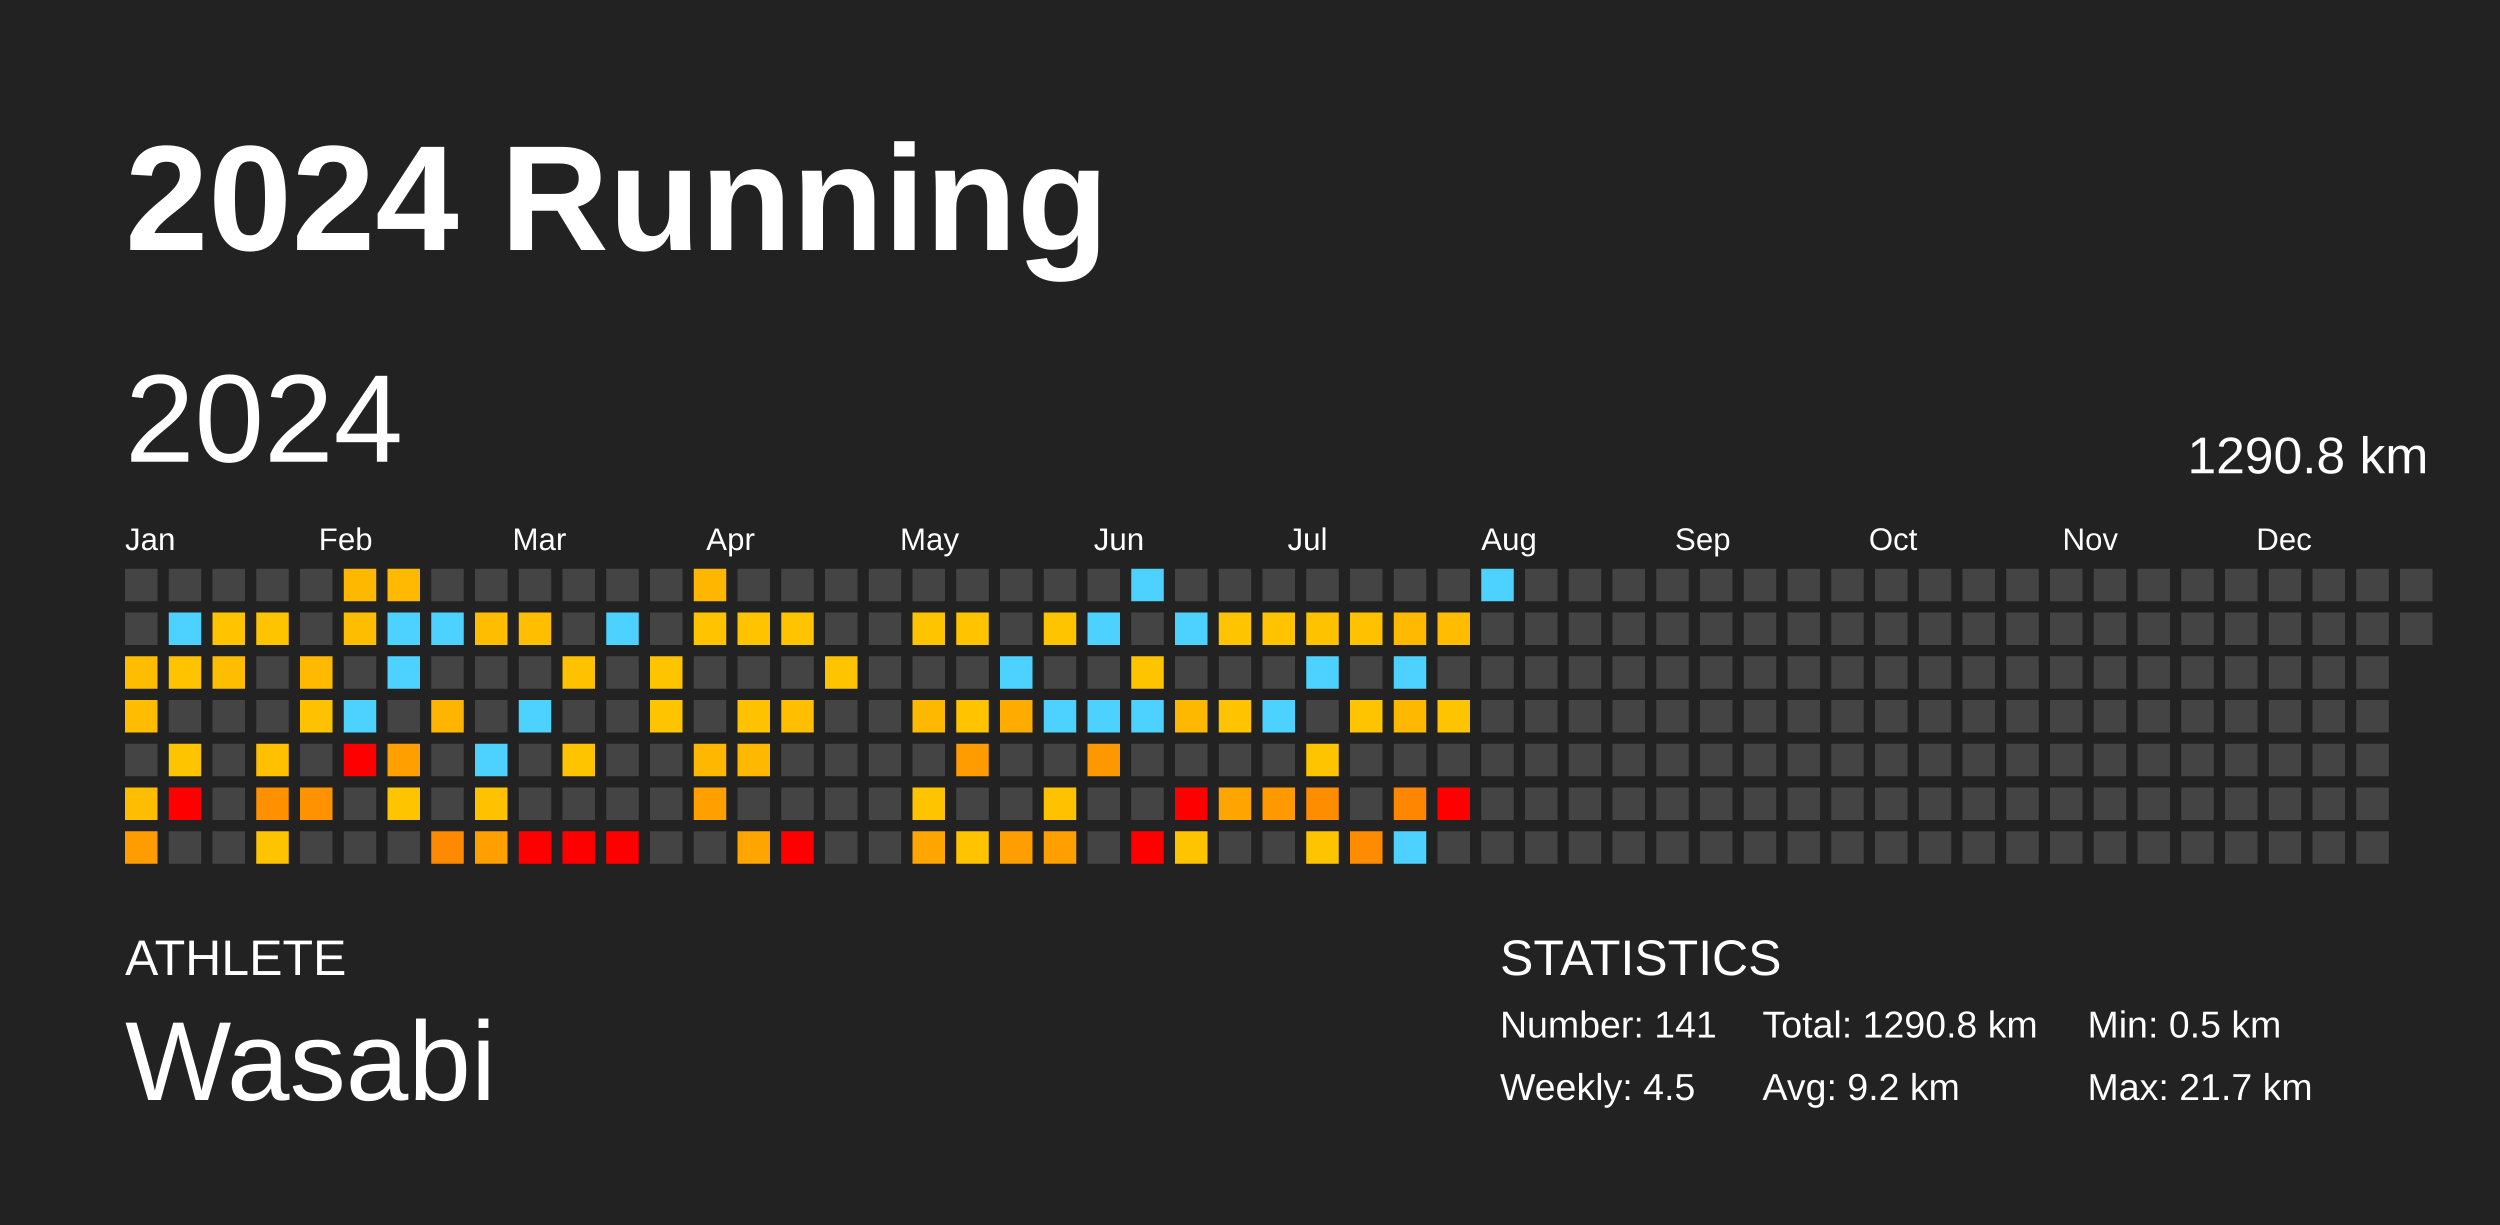
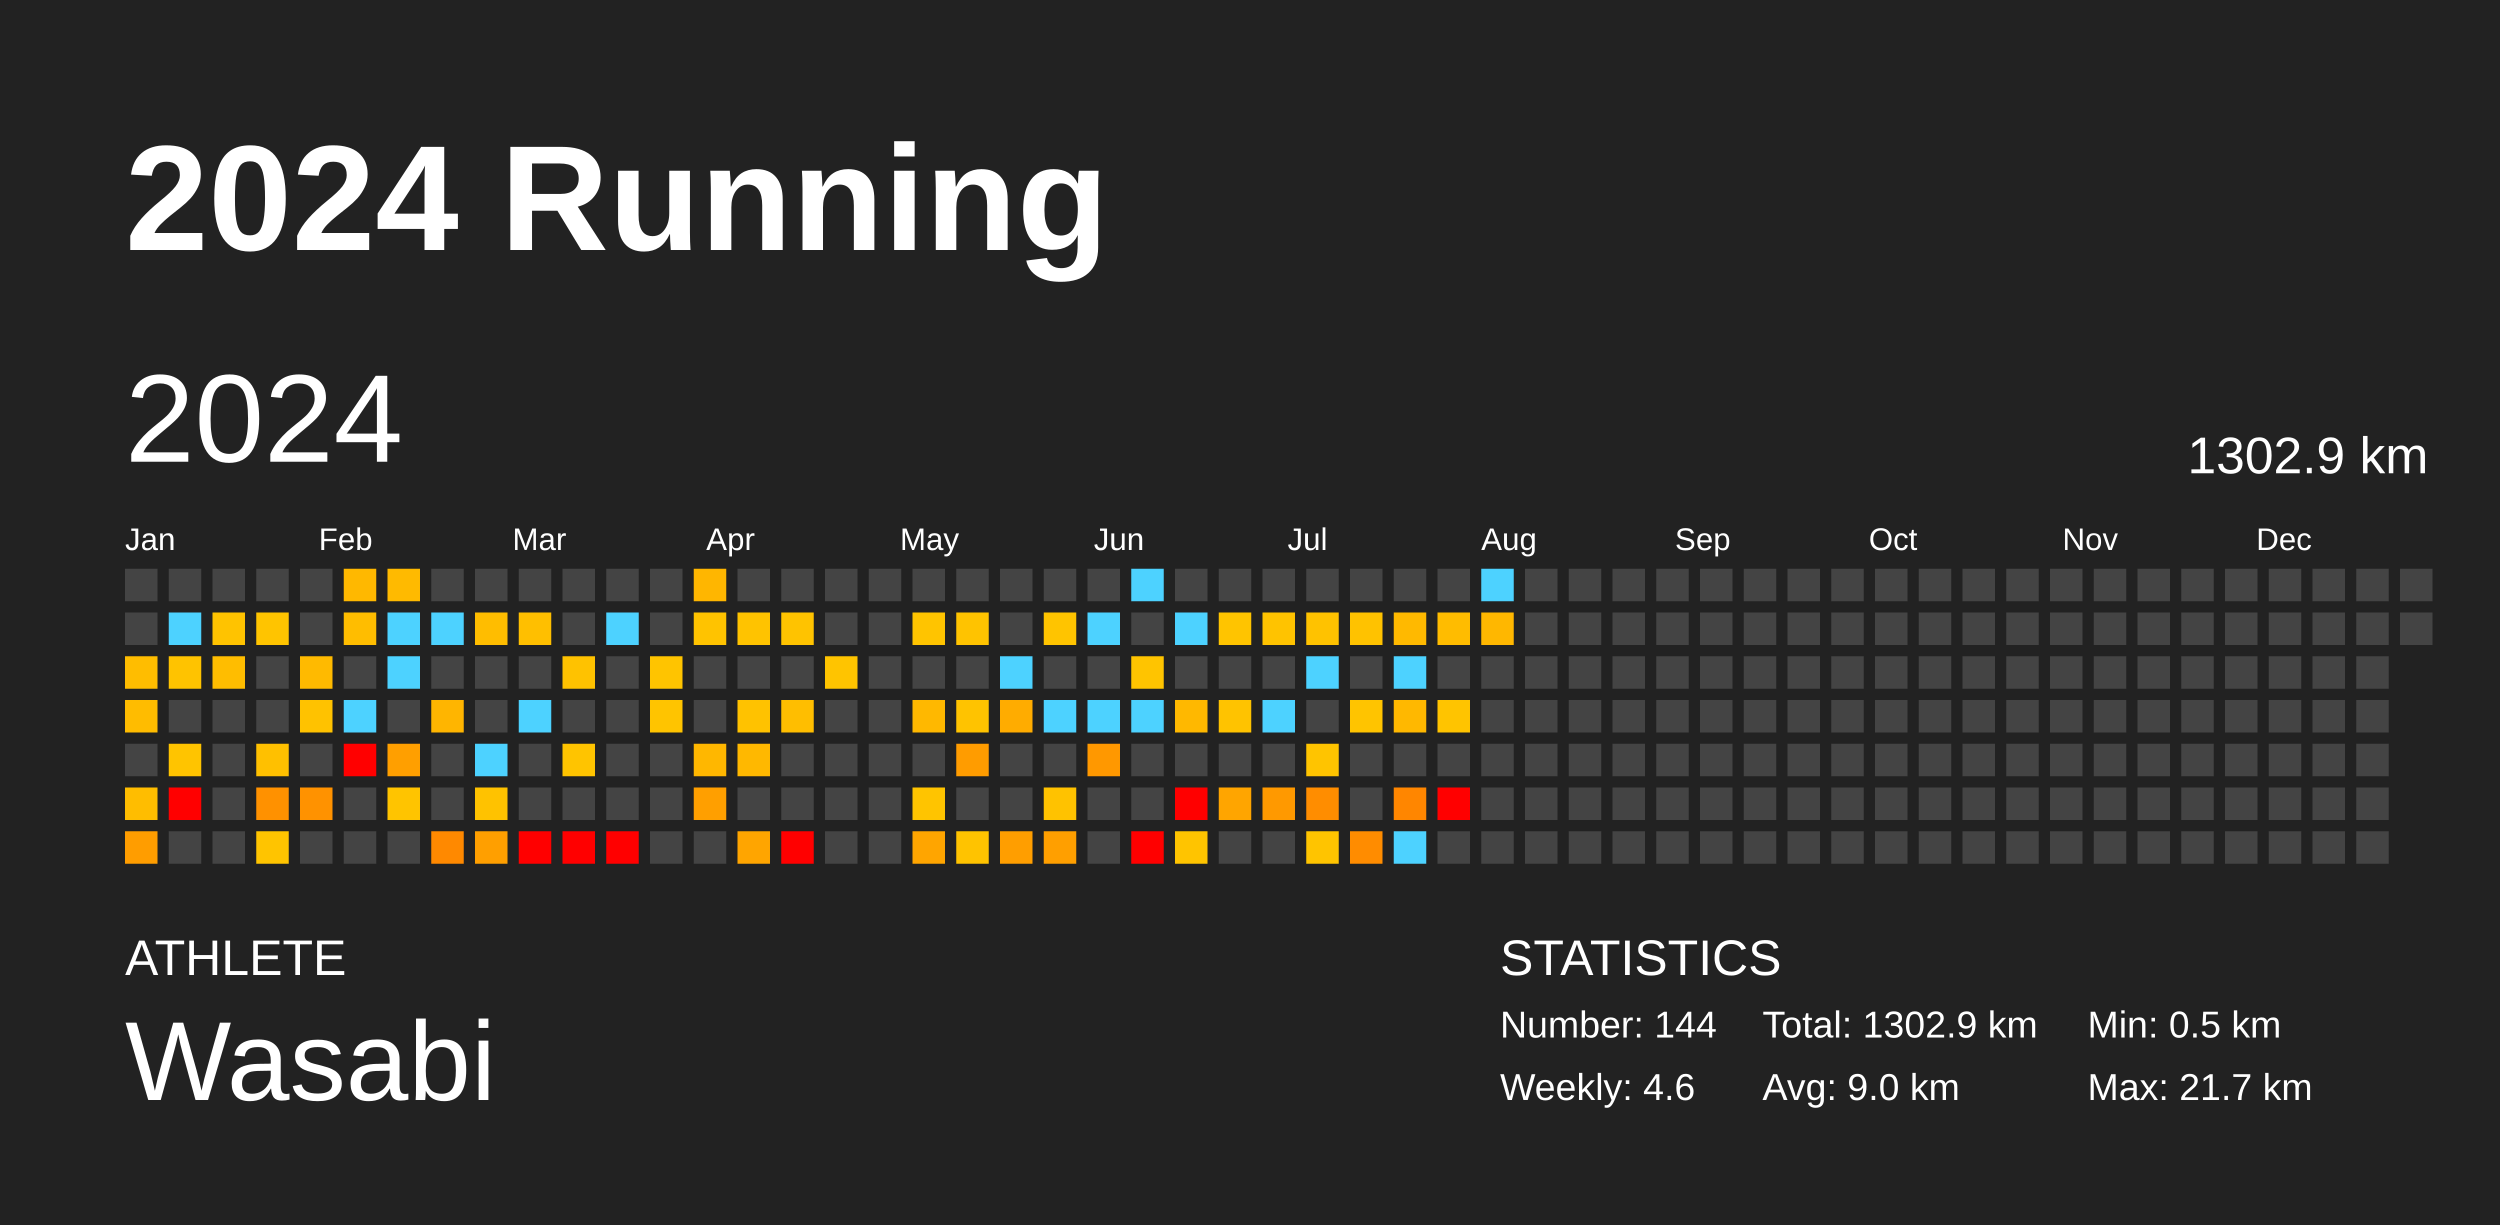
<svg xmlns="http://www.w3.org/2000/svg" baseProfile="full" height="98mm" version="1.1" viewBox="0,0,200,98" width="200mm">
  <defs />
  <rect fill="#222222" height="98" width="200" x="0" y="0" />
  <text fill="#FFFFFF" style="font-size:12px; font-family:Arial; font-weight:bold;" x="10" y="20">2024 Running</text>
  <text fill="#FFFFFF" style="font-size:4px; font-family:Arial" x="10" y="78">ATHLETE</text>
  <text fill="#FFFFFF" style="font-size:9px; font-family:Arial" x="10" y="88">Wasabi</text>
  <text fill="#FFFFFF" style="font-size:4px; font-family:Arial" x="120" y="78">STATISTICS</text>
-   <text fill="#FFFFFF" style="font-size:3px; font-family:Arial" x="120" y="83">Number: 141</text>
-   <text fill="#FFFFFF" style="font-size:3px; font-family:Arial" x="120" y="88">Weekly: 4.5</text>
-   <text fill="#FFFFFF" style="font-size:3px; font-family:Arial" x="141" y="83">Total: 1290.8 km</text>
-   <text fill="#FFFFFF" style="font-size:3px; font-family:Arial" x="141" y="88">Avg: 9.2 km</text>
+   <text fill="#FFFFFF" style="font-size:3px; font-family:Arial" x="120" y="83">Number: 144</text>
+   <text fill="#FFFFFF" style="font-size:3px; font-family:Arial" x="120" y="88">Weekly: 4.6</text>
+   <text fill="#FFFFFF" style="font-size:3px; font-family:Arial" x="141" y="83">Total: 1302.9 km</text>
+   <text fill="#FFFFFF" style="font-size:3px; font-family:Arial" x="141" y="88">Avg: 9.0 km</text>
  <text fill="#FFFFFF" style="font-size:3px; font-family:Arial" x="167" y="83">Min: 0.5 km</text>
  <text fill="#FFFFFF" style="font-size:3px; font-family:Arial" x="167" y="88">Max: 21.7 km</text>
  <text dominant-baseline="hanging" fill="#FFFFFF" style="font-size:10.0px; font-family:Arial;" x="10" y="30">2024</text>
-   <text dominant-baseline="hanging" fill="#FFFFFF" style="font-size:4.125px; font-family:Arial;" x="175" y="35">1290.8 km</text>
+   <text dominant-baseline="hanging" fill="#FFFFFF" style="font-size:4.125px; font-family:Arial;" x="175" y="35">1302.9 km</text>
  <text fill="#FFFFFF" style="font-size:2.5px; font-family:Arial" x="10.0" y="44">Jan</text>
  <text fill="#FFFFFF" style="font-size:2.5px; font-family:Arial" x="25.5" y="44">Feb</text>
  <text fill="#FFFFFF" style="font-size:2.5px; font-family:Arial" x="41.0" y="44">Mar</text>
  <text fill="#FFFFFF" style="font-size:2.5px; font-family:Arial" x="56.5" y="44">Apr</text>
  <text fill="#FFFFFF" style="font-size:2.5px; font-family:Arial" x="72.0" y="44">May</text>
  <text fill="#FFFFFF" style="font-size:2.5px; font-family:Arial" x="87.5" y="44">Jun</text>
  <text fill="#FFFFFF" style="font-size:2.5px; font-family:Arial" x="103.0" y="44">Jul</text>
  <text fill="#FFFFFF" style="font-size:2.5px; font-family:Arial" x="118.5" y="44">Aug</text>
  <text fill="#FFFFFF" style="font-size:2.5px; font-family:Arial" x="134.0" y="44">Sep</text>
  <text fill="#FFFFFF" style="font-size:2.5px; font-family:Arial" x="149.5" y="44">Oct</text>
  <text fill="#FFFFFF" style="font-size:2.5px; font-family:Arial" x="165.0" y="44">Nov</text>
  <text fill="#FFFFFF" style="font-size:2.5px; font-family:Arial" x="180.5" y="44">Dec</text>
  <rect fill="#444444" height="2.6" width="2.6" x="10.0" y="45.5" />
  <rect fill="#444444" height="2.6" width="2.6" x="10.0" y="49.0" />
  <rect fill="#ffbd00" height="2.6" width="2.6" x="10.0" y="52.5" />
  <rect fill="#ffbc00" height="2.6" width="2.6" x="10.0" y="56.0" />
  <rect fill="#444444" height="2.6" width="2.6" x="10.0" y="59.5" />
  <rect fill="#ffbd00" height="2.6" width="2.6" x="10.0" y="63.0" />
  <rect fill="#ff9d00" height="2.6" width="2.6" x="10.0" y="66.5" />
  <rect fill="#444444" height="2.6" width="2.6" x="13.5" y="45.5" />
  <rect fill="#4dd2ff" height="2.6" width="2.6" x="13.5" y="49.0" />
  <rect fill="#ffc300" height="2.6" width="2.6" x="13.5" y="52.5" />
  <rect fill="#444444" height="2.6" width="2.6" x="13.5" y="56.0" />
  <rect fill="#ffc400" height="2.6" width="2.6" x="13.5" y="59.5" />
  <rect fill="red" height="2.6" width="2.6" x="13.5" y="63.0" />
  <rect fill="#444444" height="2.6" width="2.6" x="13.5" y="66.5" />
  <rect fill="#444444" height="2.6" width="2.6" x="17.0" y="45.5" />
  <rect fill="#ffc300" height="2.6" width="2.6" x="17.0" y="49.0" />
  <rect fill="#ffbd00" height="2.6" width="2.6" x="17.0" y="52.5" />
  <rect fill="#444444" height="2.6" width="2.6" x="17.0" y="56.0" />
  <rect fill="#444444" height="2.6" width="2.6" x="17.0" y="59.5" />
  <rect fill="#444444" height="2.6" width="2.6" x="17.0" y="63.0" />
  <rect fill="#444444" height="2.6" width="2.6" x="17.0" y="66.5" />
  <rect fill="#444444" height="2.6" width="2.6" x="20.5" y="45.5" />
  <rect fill="#ffc400" height="2.6" width="2.6" x="20.5" y="49.0" />
  <rect fill="#444444" height="2.6" width="2.6" x="20.5" y="52.5" />
  <rect fill="#444444" height="2.6" width="2.6" x="20.5" y="56.0" />
  <rect fill="#ffc000" height="2.6" width="2.6" x="20.5" y="59.5" />
  <rect fill="#ff9100" height="2.6" width="2.6" x="20.5" y="63.0" />
  <rect fill="#ffc400" height="2.6" width="2.6" x="20.5" y="66.5" />
  <rect fill="#444444" height="2.6" width="2.6" x="24.0" y="45.5" />
  <rect fill="#444444" height="2.6" width="2.6" x="24.0" y="49.0" />
  <rect fill="#ffba00" height="2.6" width="2.6" x="24.0" y="52.5" />
  <rect fill="#ffc200" height="2.6" width="2.6" x="24.0" y="56.0" />
  <rect fill="#444444" height="2.6" width="2.6" x="24.0" y="59.5" />
  <rect fill="#ff9200" height="2.6" width="2.6" x="24.0" y="63.0" />
  <rect fill="#444444" height="2.6" width="2.6" x="24.0" y="66.5" />
  <rect fill="#ffb800" height="2.6" width="2.6" x="27.5" y="45.5" />
  <rect fill="#ffbd00" height="2.6" width="2.6" x="27.5" y="49.0" />
  <rect fill="#444444" height="2.6" width="2.6" x="27.5" y="52.5" />
  <rect fill="#4dd2ff" height="2.6" width="2.6" x="27.5" y="56.0" />
  <rect fill="red" height="2.6" width="2.6" x="27.5" y="59.5" />
  <rect fill="#444444" height="2.6" width="2.6" x="27.5" y="63.0" />
  <rect fill="#444444" height="2.6" width="2.6" x="27.5" y="66.5" />
  <rect fill="#ffba00" height="2.6" width="2.6" x="31.0" y="45.5" />
  <rect fill="#4dd2ff" height="2.6" width="2.6" x="31.0" y="49.0" />
  <rect fill="#4dd2ff" height="2.6" width="2.6" x="31.0" y="52.5" />
  <rect fill="#444444" height="2.6" width="2.6" x="31.0" y="56.0" />
  <rect fill="#ff9f00" height="2.6" width="2.6" x="31.0" y="59.5" />
  <rect fill="#ffc400" height="2.6" width="2.6" x="31.0" y="63.0" />
  <rect fill="#444444" height="2.6" width="2.6" x="31.0" y="66.5" />
  <rect fill="#444444" height="2.6" width="2.6" x="34.5" y="45.5" />
  <rect fill="#4dd2ff" height="2.6" width="2.6" x="34.5" y="49.0" />
  <rect fill="#444444" height="2.6" width="2.6" x="34.5" y="52.5" />
  <rect fill="#ffb500" height="2.6" width="2.6" x="34.5" y="56.0" />
  <rect fill="#444444" height="2.6" width="2.6" x="34.5" y="59.5" />
  <rect fill="#444444" height="2.6" width="2.6" x="34.5" y="63.0" />
  <rect fill="#ff8900" height="2.6" width="2.6" x="34.5" y="66.5" />
  <rect fill="#444444" height="2.6" width="2.6" x="38.0" y="45.5" />
  <rect fill="#ffbd00" height="2.6" width="2.6" x="38.0" y="49.0" />
  <rect fill="#444444" height="2.6" width="2.6" x="38.0" y="52.5" />
  <rect fill="#444444" height="2.6" width="2.6" x="38.0" y="56.0" />
  <rect fill="#4dd2ff" height="2.6" width="2.6" x="38.0" y="59.5" />
  <rect fill="#ffc200" height="2.6" width="2.6" x="38.0" y="63.0" />
  <rect fill="#ff9f00" height="2.6" width="2.6" x="38.0" y="66.5" />
  <rect fill="#444444" height="2.6" width="2.6" x="41.5" y="45.5" />
  <rect fill="#ffbf00" height="2.6" width="2.6" x="41.5" y="49.0" />
  <rect fill="#444444" height="2.6" width="2.6" x="41.5" y="52.5" />
  <rect fill="#4dd2ff" height="2.6" width="2.6" x="41.5" y="56.0" />
  <rect fill="#444444" height="2.6" width="2.6" x="41.5" y="59.5" />
  <rect fill="#444444" height="2.6" width="2.6" x="41.5" y="63.0" />
  <rect fill="red" height="2.6" width="2.6" x="41.5" y="66.5" />
  <rect fill="#444444" height="2.6" width="2.6" x="45.0" y="45.5" />
  <rect fill="#444444" height="2.6" width="2.6" x="45.0" y="49.0" />
  <rect fill="#ffc200" height="2.6" width="2.6" x="45.0" y="52.5" />
  <rect fill="#444444" height="2.6" width="2.6" x="45.0" y="56.0" />
  <rect fill="#ffc400" height="2.6" width="2.6" x="45.0" y="59.5" />
  <rect fill="#444444" height="2.6" width="2.6" x="45.0" y="63.0" />
  <rect fill="red" height="2.6" width="2.6" x="45.0" y="66.5" />
  <rect fill="#444444" height="2.6" width="2.6" x="48.5" y="45.5" />
  <rect fill="#4dd2ff" height="2.6" width="2.6" x="48.5" y="49.0" />
  <rect fill="#444444" height="2.6" width="2.6" x="48.5" y="52.5" />
  <rect fill="#444444" height="2.6" width="2.6" x="48.5" y="56.0" />
  <rect fill="#444444" height="2.6" width="2.6" x="48.5" y="59.5" />
  <rect fill="#444444" height="2.6" width="2.6" x="48.5" y="63.0" />
  <rect fill="red" height="2.6" width="2.6" x="48.5" y="66.5" />
  <rect fill="#444444" height="2.6" width="2.6" x="52.0" y="45.5" />
  <rect fill="#444444" height="2.6" width="2.6" x="52.0" y="49.0" />
  <rect fill="#ffc400" height="2.6" width="2.6" x="52.0" y="52.5" />
  <rect fill="#ffc400" height="2.6" width="2.6" x="52.0" y="56.0" />
  <rect fill="#444444" height="2.6" width="2.6" x="52.0" y="59.5" />
  <rect fill="#444444" height="2.6" width="2.6" x="52.0" y="63.0" />
  <rect fill="#444444" height="2.6" width="2.6" x="52.0" y="66.5" />
  <rect fill="#ffb600" height="2.6" width="2.6" x="55.5" y="45.5" />
  <rect fill="#ffc300" height="2.6" width="2.6" x="55.5" y="49.0" />
  <rect fill="#444444" height="2.6" width="2.6" x="55.5" y="52.5" />
  <rect fill="#444444" height="2.6" width="2.6" x="55.5" y="56.0" />
  <rect fill="#ffb700" height="2.6" width="2.6" x="55.5" y="59.5" />
  <rect fill="#ff9f00" height="2.6" width="2.6" x="55.5" y="63.0" />
  <rect fill="#444444" height="2.6" width="2.6" x="55.5" y="66.5" />
  <rect fill="#444444" height="2.6" width="2.6" x="59.0" y="45.5" />
  <rect fill="#ffc300" height="2.6" width="2.6" x="59.0" y="49.0" />
  <rect fill="#444444" height="2.6" width="2.6" x="59.0" y="52.5" />
  <rect fill="#ffc200" height="2.6" width="2.6" x="59.0" y="56.0" />
  <rect fill="#ffb800" height="2.6" width="2.6" x="59.0" y="59.5" />
  <rect fill="#444444" height="2.6" width="2.6" x="59.0" y="63.0" />
  <rect fill="#ffa500" height="2.6" width="2.6" x="59.0" y="66.5" />
  <rect fill="#444444" height="2.6" width="2.6" x="62.5" y="45.5" />
  <rect fill="#ffc300" height="2.6" width="2.6" x="62.5" y="49.0" />
  <rect fill="#444444" height="2.6" width="2.6" x="62.5" y="52.5" />
  <rect fill="#ffbe00" height="2.6" width="2.6" x="62.5" y="56.0" />
  <rect fill="#444444" height="2.6" width="2.6" x="62.5" y="59.5" />
  <rect fill="#444444" height="2.6" width="2.6" x="62.5" y="63.0" />
  <rect fill="red" height="2.6" width="2.6" x="62.5" y="66.5" />
  <rect fill="#444444" height="2.6" width="2.6" x="66.0" y="45.5" />
  <rect fill="#444444" height="2.6" width="2.6" x="66.0" y="49.0" />
  <rect fill="#ffc400" height="2.6" width="2.6" x="66.0" y="52.5" />
  <rect fill="#444444" height="2.6" width="2.6" x="66.0" y="56.0" />
  <rect fill="#444444" height="2.6" width="2.6" x="66.0" y="59.5" />
  <rect fill="#444444" height="2.6" width="2.6" x="66.0" y="63.0" />
  <rect fill="#444444" height="2.6" width="2.6" x="66.0" y="66.5" />
  <rect fill="#444444" height="2.6" width="2.6" x="69.5" y="45.5" />
  <rect fill="#444444" height="2.6" width="2.6" x="69.5" y="49.0" />
  <rect fill="#444444" height="2.6" width="2.6" x="69.5" y="52.5" />
  <rect fill="#444444" height="2.6" width="2.6" x="69.5" y="56.0" />
  <rect fill="#444444" height="2.6" width="2.6" x="69.5" y="59.5" />
  <rect fill="#444444" height="2.6" width="2.6" x="69.5" y="63.0" />
  <rect fill="#444444" height="2.6" width="2.6" x="69.5" y="66.5" />
  <rect fill="#444444" height="2.6" width="2.6" x="73.0" y="45.5" />
  <rect fill="#ffc400" height="2.6" width="2.6" x="73.0" y="49.0" />
  <rect fill="#444444" height="2.6" width="2.6" x="73.0" y="52.5" />
  <rect fill="#ffb800" height="2.6" width="2.6" x="73.0" y="56.0" />
  <rect fill="#444444" height="2.6" width="2.6" x="73.0" y="59.5" />
  <rect fill="#ffc400" height="2.6" width="2.6" x="73.0" y="63.0" />
  <rect fill="#ffa500" height="2.6" width="2.6" x="73.0" y="66.5" />
  <rect fill="#444444" height="2.6" width="2.6" x="76.5" y="45.5" />
  <rect fill="#ffc300" height="2.6" width="2.6" x="76.5" y="49.0" />
  <rect fill="#444444" height="2.6" width="2.6" x="76.5" y="52.5" />
  <rect fill="#ffc300" height="2.6" width="2.6" x="76.5" y="56.0" />
  <rect fill="#ff9c00" height="2.6" width="2.6" x="76.5" y="59.5" />
  <rect fill="#444444" height="2.6" width="2.6" x="76.5" y="63.0" />
  <rect fill="#ffc300" height="2.6" width="2.6" x="76.5" y="66.5" />
  <rect fill="#444444" height="2.6" width="2.6" x="80.0" y="45.5" />
  <rect fill="#444444" height="2.6" width="2.6" x="80.0" y="49.0" />
  <rect fill="#4dd2ff" height="2.6" width="2.6" x="80.0" y="52.5" />
  <rect fill="#ffac00" height="2.6" width="2.6" x="80.0" y="56.0" />
  <rect fill="#444444" height="2.6" width="2.6" x="80.0" y="59.5" />
  <rect fill="#444444" height="2.6" width="2.6" x="80.0" y="63.0" />
  <rect fill="#ff9e00" height="2.6" width="2.6" x="80.0" y="66.5" />
  <rect fill="#444444" height="2.6" width="2.6" x="83.5" y="45.5" />
  <rect fill="#ffc400" height="2.6" width="2.6" x="83.5" y="49.0" />
  <rect fill="#444444" height="2.6" width="2.6" x="83.5" y="52.5" />
  <rect fill="#4dd2ff" height="2.6" width="2.6" x="83.5" y="56.0" />
  <rect fill="#444444" height="2.6" width="2.6" x="83.5" y="59.5" />
  <rect fill="#ffc200" height="2.6" width="2.6" x="83.5" y="63.0" />
  <rect fill="#ff9f00" height="2.6" width="2.6" x="83.5" y="66.5" />
  <rect fill="#444444" height="2.6" width="2.6" x="87.0" y="45.5" />
  <rect fill="#4dd2ff" height="2.6" width="2.6" x="87.0" y="49.0" />
  <rect fill="#444444" height="2.6" width="2.6" x="87.0" y="52.5" />
  <rect fill="#4dd2ff" height="2.6" width="2.6" x="87.0" y="56.0" />
  <rect fill="#ff9800" height="2.6" width="2.6" x="87.0" y="59.5" />
  <rect fill="#444444" height="2.6" width="2.6" x="87.0" y="63.0" />
  <rect fill="#444444" height="2.6" width="2.6" x="87.0" y="66.5" />
  <rect fill="#4dd2ff" height="2.6" width="2.6" x="90.5" y="45.5" />
  <rect fill="#444444" height="2.6" width="2.6" x="90.5" y="49.0" />
  <rect fill="#ffc400" height="2.6" width="2.6" x="90.5" y="52.5" />
  <rect fill="#4dd2ff" height="2.6" width="2.6" x="90.5" y="56.0" />
  <rect fill="#444444" height="2.6" width="2.6" x="90.5" y="59.5" />
  <rect fill="#444444" height="2.6" width="2.6" x="90.5" y="63.0" />
  <rect fill="red" height="2.6" width="2.6" x="90.5" y="66.5" />
  <rect fill="#444444" height="2.6" width="2.6" x="94.0" y="45.5" />
  <rect fill="#4dd2ff" height="2.6" width="2.6" x="94.0" y="49.0" />
  <rect fill="#444444" height="2.6" width="2.6" x="94.0" y="52.5" />
  <rect fill="#ffb800" height="2.6" width="2.6" x="94.0" y="56.0" />
  <rect fill="#444444" height="2.6" width="2.6" x="94.0" y="59.5" />
  <rect fill="red" height="2.6" width="2.6" x="94.0" y="63.0" />
  <rect fill="#ffc400" height="2.6" width="2.6" x="94.0" y="66.5" />
  <rect fill="#444444" height="2.6" width="2.6" x="97.5" y="45.5" />
  <rect fill="#ffc400" height="2.6" width="2.6" x="97.5" y="49.0" />
  <rect fill="#444444" height="2.6" width="2.6" x="97.5" y="52.5" />
  <rect fill="#ffc300" height="2.6" width="2.6" x="97.5" y="56.0" />
  <rect fill="#444444" height="2.6" width="2.6" x="97.5" y="59.5" />
  <rect fill="#ffa500" height="2.6" width="2.6" x="97.5" y="63.0" />
  <rect fill="#444444" height="2.6" width="2.6" x="97.5" y="66.5" />
  <rect fill="#444444" height="2.6" width="2.6" x="101.0" y="45.5" />
  <rect fill="#ffc300" height="2.6" width="2.6" x="101.0" y="49.0" />
  <rect fill="#444444" height="2.6" width="2.6" x="101.0" y="52.5" />
  <rect fill="#4dd2ff" height="2.6" width="2.6" x="101.0" y="56.0" />
  <rect fill="#444444" height="2.6" width="2.6" x="101.0" y="59.5" />
  <rect fill="#ff9900" height="2.6" width="2.6" x="101.0" y="63.0" />
  <rect fill="#444444" height="2.6" width="2.6" x="101.0" y="66.5" />
  <rect fill="#444444" height="2.6" width="2.6" x="104.5" y="45.5" />
  <rect fill="#ffc200" height="2.6" width="2.6" x="104.5" y="49.0" />
  <rect fill="#4dd2ff" height="2.6" width="2.6" x="104.5" y="52.5" />
  <rect fill="#444444" height="2.6" width="2.6" x="104.5" y="56.0" />
  <rect fill="#ffc400" height="2.6" width="2.6" x="104.5" y="59.5" />
  <rect fill="#ff8d00" height="2.6" width="2.6" x="104.5" y="63.0" />
  <rect fill="#ffc400" height="2.6" width="2.6" x="104.5" y="66.5" />
  <rect fill="#444444" height="2.6" width="2.6" x="108.0" y="45.5" />
  <rect fill="#ffc200" height="2.6" width="2.6" x="108.0" y="49.0" />
  <rect fill="#444444" height="2.6" width="2.6" x="108.0" y="52.5" />
  <rect fill="#ffc400" height="2.6" width="2.6" x="108.0" y="56.0" />
  <rect fill="#444444" height="2.6" width="2.6" x="108.0" y="59.5" />
  <rect fill="#444444" height="2.6" width="2.6" x="108.0" y="63.0" />
  <rect fill="#ff8c00" height="2.6" width="2.6" x="108.0" y="66.5" />
  <rect fill="#444444" height="2.6" width="2.6" x="111.5" y="45.5" />
  <rect fill="#ffb900" height="2.6" width="2.6" x="111.5" y="49.0" />
  <rect fill="#4dd2ff" height="2.6" width="2.6" x="111.5" y="52.5" />
  <rect fill="#ffb800" height="2.6" width="2.6" x="111.5" y="56.0" />
  <rect fill="#444444" height="2.6" width="2.6" x="111.5" y="59.5" />
  <rect fill="#ff8600" height="2.6" width="2.6" x="111.5" y="63.0" />
  <rect fill="#4dd2ff" height="2.6" width="2.6" x="111.5" y="66.5" />
  <rect fill="#444444" height="2.6" width="2.6" x="115.0" y="45.5" />
  <rect fill="#ffbc00" height="2.6" width="2.6" x="115.0" y="49.0" />
  <rect fill="#444444" height="2.6" width="2.6" x="115.0" y="52.5" />
  <rect fill="#ffc400" height="2.6" width="2.6" x="115.0" y="56.0" />
  <rect fill="#444444" height="2.6" width="2.6" x="115.0" y="59.5" />
  <rect fill="red" height="2.6" width="2.6" x="115.0" y="63.0" />
  <rect fill="#444444" height="2.6" width="2.6" x="115.0" y="66.5" />
  <rect fill="#4dd2ff" height="2.6" width="2.6" x="118.5" y="45.5" />
-   <rect fill="#444444" height="2.6" width="2.6" x="118.5" y="49.0" />
+   <rect fill="#ffb700" height="2.6" width="2.6" x="118.5" y="49.0" />
  <rect fill="#444444" height="2.6" width="2.6" x="118.5" y="52.5" />
  <rect fill="#444444" height="2.6" width="2.6" x="118.5" y="56.0" />
  <rect fill="#444444" height="2.6" width="2.6" x="118.5" y="59.5" />
  <rect fill="#444444" height="2.6" width="2.6" x="118.5" y="63.0" />
  <rect fill="#444444" height="2.6" width="2.6" x="118.5" y="66.5" />
  <rect fill="#444444" height="2.6" width="2.6" x="122.0" y="45.5" />
  <rect fill="#444444" height="2.6" width="2.6" x="122.0" y="49.0" />
  <rect fill="#444444" height="2.6" width="2.6" x="122.0" y="52.5" />
  <rect fill="#444444" height="2.6" width="2.6" x="122.0" y="56.0" />
  <rect fill="#444444" height="2.6" width="2.6" x="122.0" y="59.5" />
  <rect fill="#444444" height="2.6" width="2.6" x="122.0" y="63.0" />
  <rect fill="#444444" height="2.6" width="2.6" x="122.0" y="66.5" />
  <rect fill="#444444" height="2.6" width="2.6" x="125.5" y="45.5" />
  <rect fill="#444444" height="2.6" width="2.6" x="125.5" y="49.0" />
  <rect fill="#444444" height="2.6" width="2.6" x="125.5" y="52.5" />
  <rect fill="#444444" height="2.6" width="2.6" x="125.5" y="56.0" />
  <rect fill="#444444" height="2.6" width="2.6" x="125.5" y="59.5" />
  <rect fill="#444444" height="2.6" width="2.6" x="125.5" y="63.0" />
  <rect fill="#444444" height="2.6" width="2.6" x="125.5" y="66.5" />
  <rect fill="#444444" height="2.6" width="2.6" x="129.0" y="45.5" />
  <rect fill="#444444" height="2.6" width="2.6" x="129.0" y="49.0" />
  <rect fill="#444444" height="2.6" width="2.6" x="129.0" y="52.5" />
  <rect fill="#444444" height="2.6" width="2.6" x="129.0" y="56.0" />
  <rect fill="#444444" height="2.6" width="2.6" x="129.0" y="59.5" />
  <rect fill="#444444" height="2.6" width="2.6" x="129.0" y="63.0" />
  <rect fill="#444444" height="2.6" width="2.6" x="129.0" y="66.5" />
  <rect fill="#444444" height="2.6" width="2.6" x="132.5" y="45.5" />
  <rect fill="#444444" height="2.6" width="2.6" x="132.5" y="49.0" />
  <rect fill="#444444" height="2.6" width="2.6" x="132.5" y="52.5" />
  <rect fill="#444444" height="2.6" width="2.6" x="132.5" y="56.0" />
  <rect fill="#444444" height="2.6" width="2.6" x="132.5" y="59.5" />
  <rect fill="#444444" height="2.6" width="2.6" x="132.5" y="63.0" />
  <rect fill="#444444" height="2.6" width="2.6" x="132.5" y="66.5" />
  <rect fill="#444444" height="2.6" width="2.6" x="136.0" y="45.5" />
  <rect fill="#444444" height="2.6" width="2.6" x="136.0" y="49.0" />
  <rect fill="#444444" height="2.6" width="2.6" x="136.0" y="52.5" />
  <rect fill="#444444" height="2.6" width="2.6" x="136.0" y="56.0" />
  <rect fill="#444444" height="2.6" width="2.6" x="136.0" y="59.5" />
  <rect fill="#444444" height="2.6" width="2.6" x="136.0" y="63.0" />
  <rect fill="#444444" height="2.6" width="2.6" x="136.0" y="66.5" />
  <rect fill="#444444" height="2.6" width="2.6" x="139.5" y="45.5" />
  <rect fill="#444444" height="2.6" width="2.6" x="139.5" y="49.0" />
  <rect fill="#444444" height="2.6" width="2.6" x="139.5" y="52.5" />
  <rect fill="#444444" height="2.6" width="2.6" x="139.5" y="56.0" />
  <rect fill="#444444" height="2.6" width="2.6" x="139.5" y="59.5" />
  <rect fill="#444444" height="2.6" width="2.6" x="139.5" y="63.0" />
  <rect fill="#444444" height="2.6" width="2.6" x="139.5" y="66.5" />
  <rect fill="#444444" height="2.6" width="2.6" x="143.0" y="45.5" />
  <rect fill="#444444" height="2.6" width="2.6" x="143.0" y="49.0" />
  <rect fill="#444444" height="2.6" width="2.6" x="143.0" y="52.5" />
  <rect fill="#444444" height="2.6" width="2.6" x="143.0" y="56.0" />
  <rect fill="#444444" height="2.6" width="2.6" x="143.0" y="59.5" />
  <rect fill="#444444" height="2.6" width="2.6" x="143.0" y="63.0" />
  <rect fill="#444444" height="2.6" width="2.6" x="143.0" y="66.5" />
  <rect fill="#444444" height="2.6" width="2.6" x="146.5" y="45.5" />
  <rect fill="#444444" height="2.6" width="2.6" x="146.5" y="49.0" />
  <rect fill="#444444" height="2.6" width="2.6" x="146.5" y="52.5" />
  <rect fill="#444444" height="2.6" width="2.6" x="146.5" y="56.0" />
  <rect fill="#444444" height="2.6" width="2.6" x="146.5" y="59.5" />
  <rect fill="#444444" height="2.6" width="2.6" x="146.5" y="63.0" />
  <rect fill="#444444" height="2.6" width="2.6" x="146.5" y="66.5" />
  <rect fill="#444444" height="2.6" width="2.6" x="150.0" y="45.5" />
  <rect fill="#444444" height="2.6" width="2.6" x="150.0" y="49.0" />
  <rect fill="#444444" height="2.6" width="2.6" x="150.0" y="52.5" />
  <rect fill="#444444" height="2.6" width="2.6" x="150.0" y="56.0" />
  <rect fill="#444444" height="2.6" width="2.6" x="150.0" y="59.5" />
  <rect fill="#444444" height="2.6" width="2.6" x="150.0" y="63.0" />
  <rect fill="#444444" height="2.6" width="2.6" x="150.0" y="66.5" />
  <rect fill="#444444" height="2.6" width="2.6" x="153.5" y="45.5" />
  <rect fill="#444444" height="2.6" width="2.6" x="153.5" y="49.0" />
  <rect fill="#444444" height="2.6" width="2.6" x="153.5" y="52.5" />
  <rect fill="#444444" height="2.6" width="2.6" x="153.5" y="56.0" />
  <rect fill="#444444" height="2.6" width="2.6" x="153.5" y="59.5" />
  <rect fill="#444444" height="2.6" width="2.6" x="153.5" y="63.0" />
  <rect fill="#444444" height="2.6" width="2.6" x="153.5" y="66.5" />
  <rect fill="#444444" height="2.6" width="2.6" x="157.0" y="45.5" />
  <rect fill="#444444" height="2.6" width="2.6" x="157.0" y="49.0" />
  <rect fill="#444444" height="2.6" width="2.6" x="157.0" y="52.5" />
  <rect fill="#444444" height="2.6" width="2.6" x="157.0" y="56.0" />
  <rect fill="#444444" height="2.6" width="2.6" x="157.0" y="59.5" />
  <rect fill="#444444" height="2.6" width="2.6" x="157.0" y="63.0" />
  <rect fill="#444444" height="2.6" width="2.6" x="157.0" y="66.5" />
  <rect fill="#444444" height="2.6" width="2.6" x="160.5" y="45.5" />
  <rect fill="#444444" height="2.6" width="2.6" x="160.5" y="49.0" />
  <rect fill="#444444" height="2.6" width="2.6" x="160.5" y="52.5" />
  <rect fill="#444444" height="2.6" width="2.6" x="160.5" y="56.0" />
  <rect fill="#444444" height="2.6" width="2.6" x="160.5" y="59.5" />
  <rect fill="#444444" height="2.6" width="2.6" x="160.5" y="63.0" />
  <rect fill="#444444" height="2.6" width="2.6" x="160.5" y="66.5" />
  <rect fill="#444444" height="2.6" width="2.6" x="164.0" y="45.5" />
  <rect fill="#444444" height="2.6" width="2.6" x="164.0" y="49.0" />
  <rect fill="#444444" height="2.6" width="2.6" x="164.0" y="52.5" />
  <rect fill="#444444" height="2.6" width="2.6" x="164.0" y="56.0" />
  <rect fill="#444444" height="2.6" width="2.6" x="164.0" y="59.5" />
  <rect fill="#444444" height="2.6" width="2.6" x="164.0" y="63.0" />
  <rect fill="#444444" height="2.6" width="2.6" x="164.0" y="66.5" />
  <rect fill="#444444" height="2.6" width="2.6" x="167.5" y="45.5" />
  <rect fill="#444444" height="2.6" width="2.6" x="167.5" y="49.0" />
  <rect fill="#444444" height="2.6" width="2.6" x="167.5" y="52.5" />
  <rect fill="#444444" height="2.6" width="2.6" x="167.5" y="56.0" />
  <rect fill="#444444" height="2.6" width="2.6" x="167.5" y="59.5" />
  <rect fill="#444444" height="2.6" width="2.6" x="167.5" y="63.0" />
  <rect fill="#444444" height="2.6" width="2.6" x="167.5" y="66.5" />
  <rect fill="#444444" height="2.6" width="2.6" x="171.0" y="45.5" />
  <rect fill="#444444" height="2.6" width="2.6" x="171.0" y="49.0" />
  <rect fill="#444444" height="2.6" width="2.6" x="171.0" y="52.5" />
  <rect fill="#444444" height="2.6" width="2.6" x="171.0" y="56.0" />
  <rect fill="#444444" height="2.6" width="2.6" x="171.0" y="59.5" />
  <rect fill="#444444" height="2.6" width="2.6" x="171.0" y="63.0" />
  <rect fill="#444444" height="2.6" width="2.6" x="171.0" y="66.5" />
  <rect fill="#444444" height="2.6" width="2.6" x="174.5" y="45.5" />
  <rect fill="#444444" height="2.6" width="2.6" x="174.5" y="49.0" />
  <rect fill="#444444" height="2.6" width="2.6" x="174.5" y="52.5" />
  <rect fill="#444444" height="2.6" width="2.6" x="174.5" y="56.0" />
  <rect fill="#444444" height="2.6" width="2.6" x="174.5" y="59.5" />
  <rect fill="#444444" height="2.6" width="2.6" x="174.5" y="63.0" />
  <rect fill="#444444" height="2.6" width="2.6" x="174.5" y="66.5" />
  <rect fill="#444444" height="2.6" width="2.6" x="178.0" y="45.5" />
  <rect fill="#444444" height="2.6" width="2.6" x="178.0" y="49.0" />
  <rect fill="#444444" height="2.6" width="2.6" x="178.0" y="52.5" />
  <rect fill="#444444" height="2.6" width="2.6" x="178.0" y="56.0" />
  <rect fill="#444444" height="2.6" width="2.6" x="178.0" y="59.5" />
  <rect fill="#444444" height="2.6" width="2.6" x="178.0" y="63.0" />
  <rect fill="#444444" height="2.6" width="2.6" x="178.0" y="66.5" />
  <rect fill="#444444" height="2.6" width="2.6" x="181.5" y="45.5" />
  <rect fill="#444444" height="2.6" width="2.6" x="181.5" y="49.0" />
  <rect fill="#444444" height="2.6" width="2.6" x="181.5" y="52.5" />
  <rect fill="#444444" height="2.6" width="2.6" x="181.5" y="56.0" />
  <rect fill="#444444" height="2.6" width="2.6" x="181.5" y="59.5" />
  <rect fill="#444444" height="2.6" width="2.6" x="181.5" y="63.0" />
  <rect fill="#444444" height="2.6" width="2.6" x="181.5" y="66.5" />
  <rect fill="#444444" height="2.6" width="2.6" x="185.0" y="45.5" />
  <rect fill="#444444" height="2.6" width="2.6" x="185.0" y="49.0" />
  <rect fill="#444444" height="2.6" width="2.6" x="185.0" y="52.5" />
  <rect fill="#444444" height="2.6" width="2.6" x="185.0" y="56.0" />
  <rect fill="#444444" height="2.6" width="2.6" x="185.0" y="59.5" />
  <rect fill="#444444" height="2.6" width="2.6" x="185.0" y="63.0" />
  <rect fill="#444444" height="2.6" width="2.6" x="185.0" y="66.5" />
  <rect fill="#444444" height="2.6" width="2.6" x="188.5" y="45.5" />
  <rect fill="#444444" height="2.6" width="2.6" x="188.5" y="49.0" />
  <rect fill="#444444" height="2.6" width="2.6" x="188.5" y="52.5" />
  <rect fill="#444444" height="2.6" width="2.6" x="188.5" y="56.0" />
  <rect fill="#444444" height="2.6" width="2.6" x="188.5" y="59.5" />
  <rect fill="#444444" height="2.6" width="2.6" x="188.5" y="63.0" />
  <rect fill="#444444" height="2.6" width="2.6" x="188.5" y="66.5" />
  <rect fill="#444444" height="2.6" width="2.6" x="192.0" y="45.5" />
  <rect fill="#444444" height="2.6" width="2.6" x="192.0" y="49.0" />
</svg>
